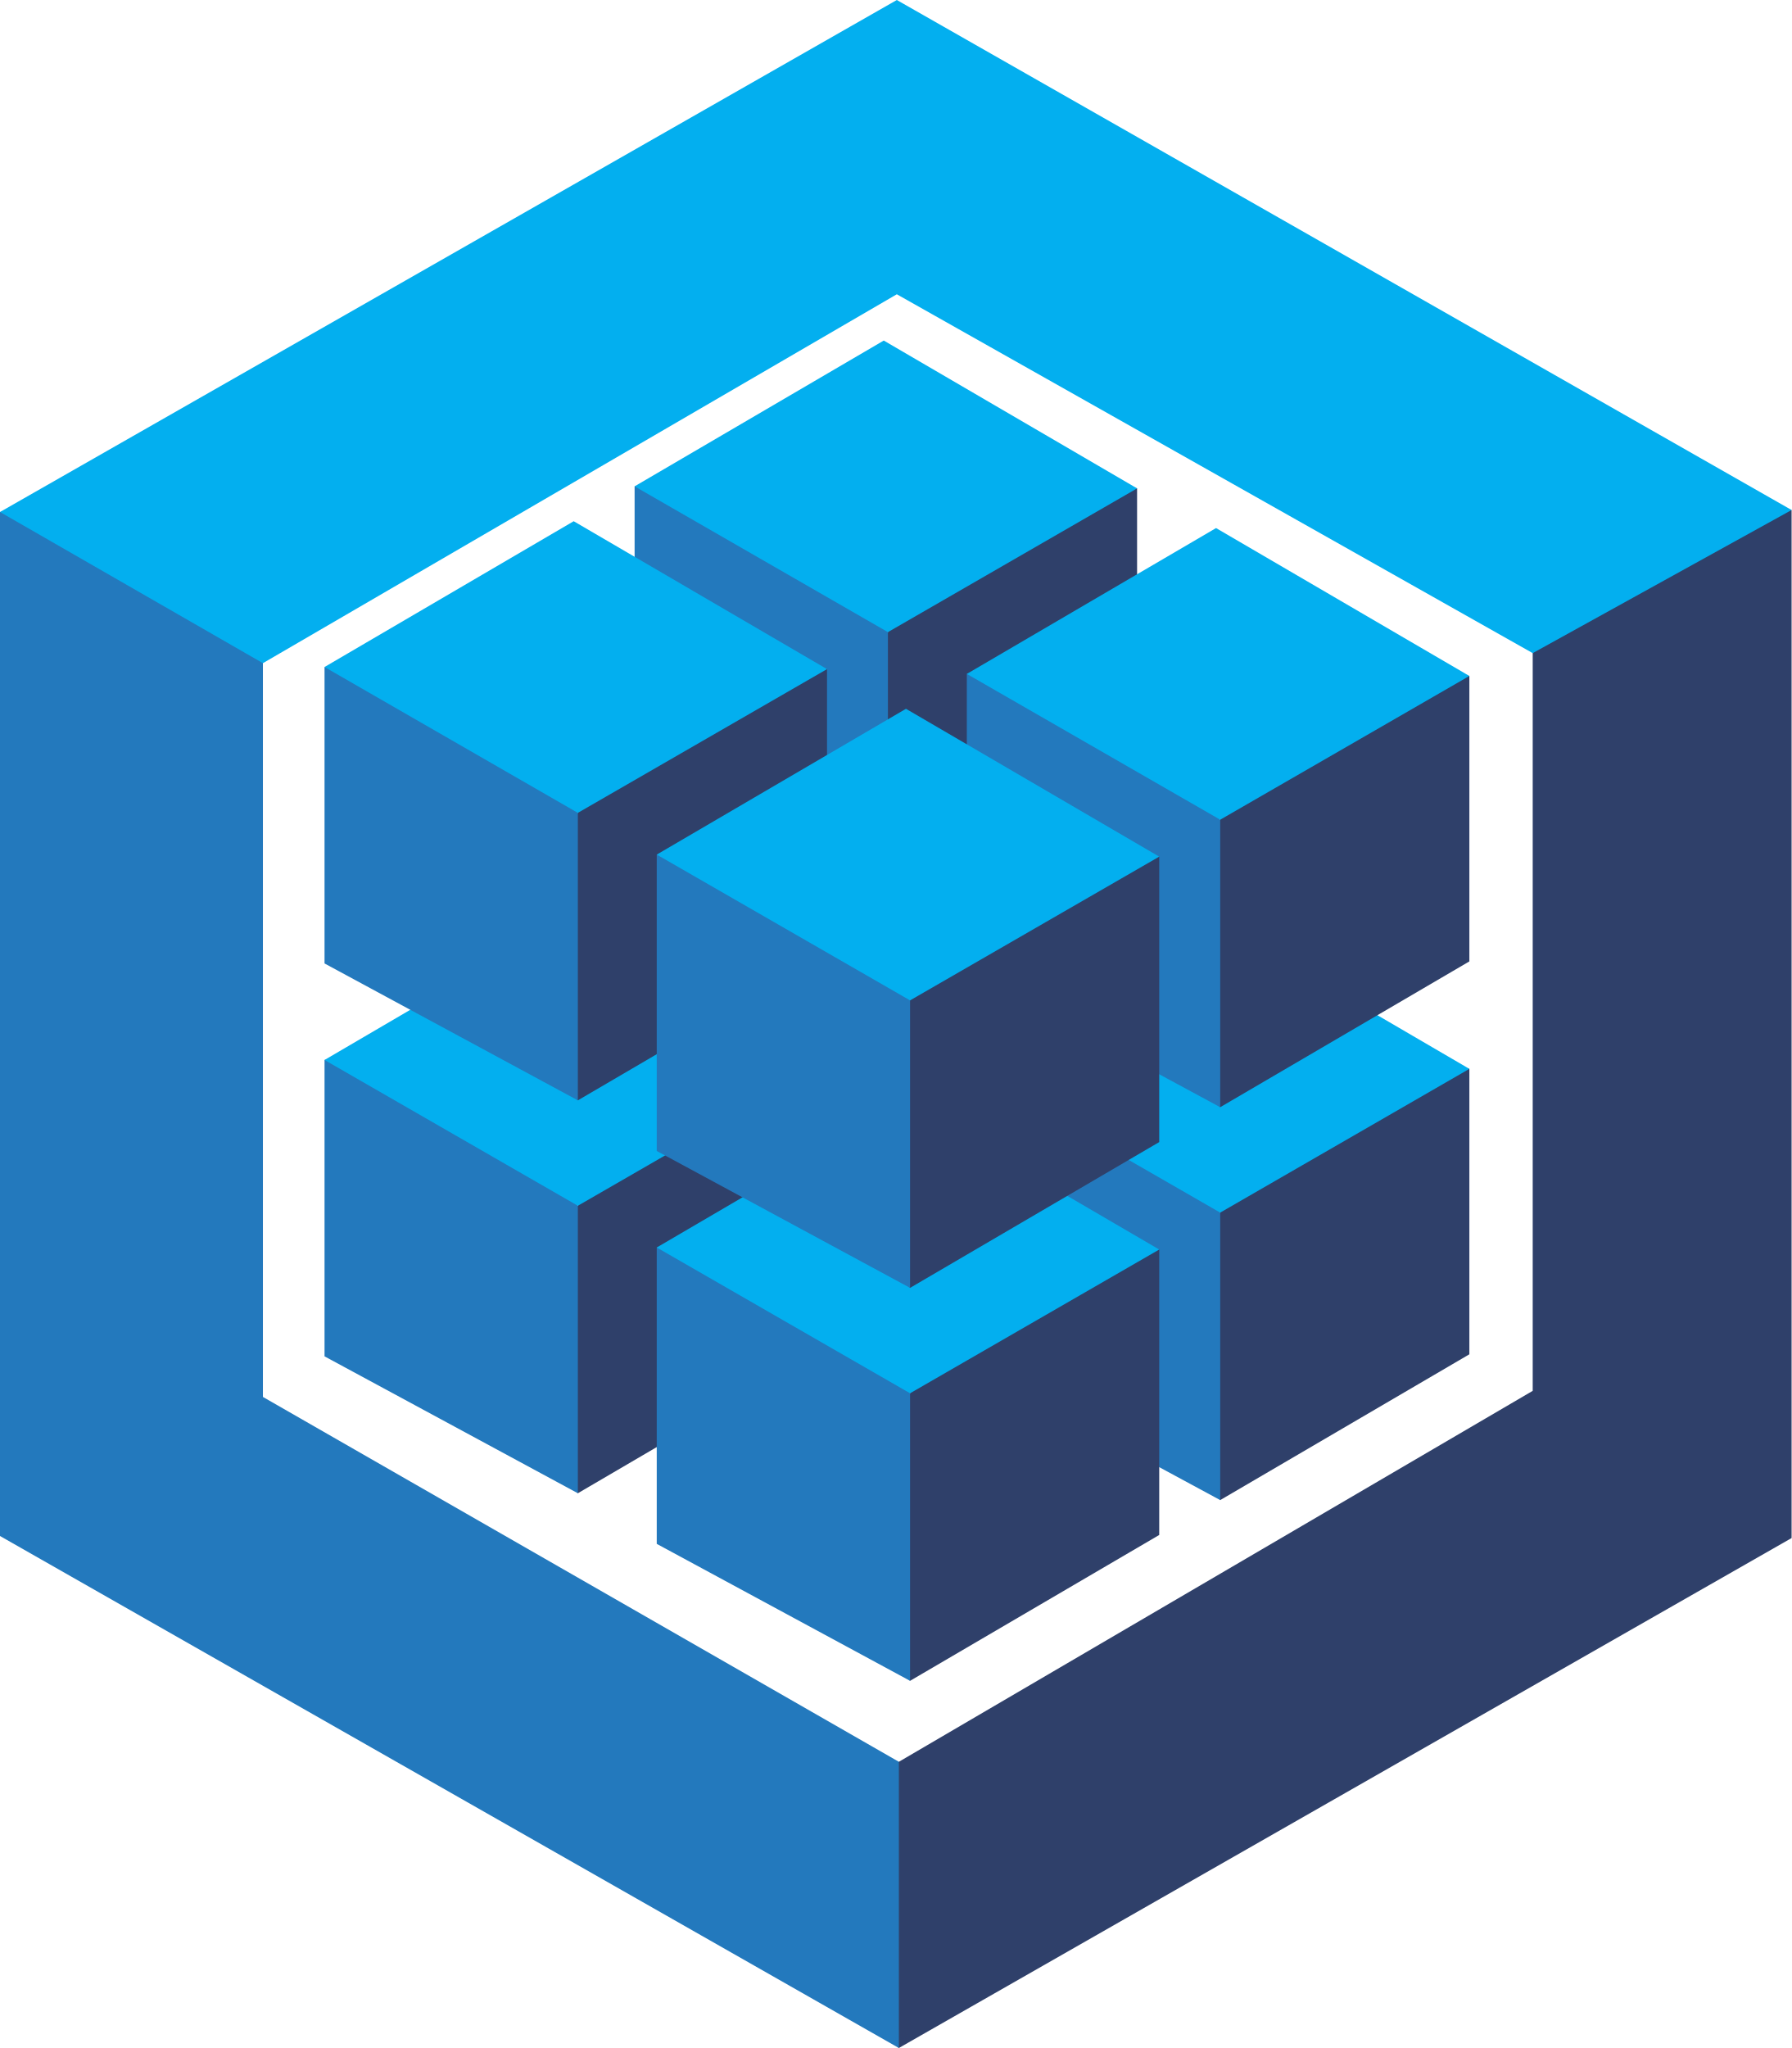
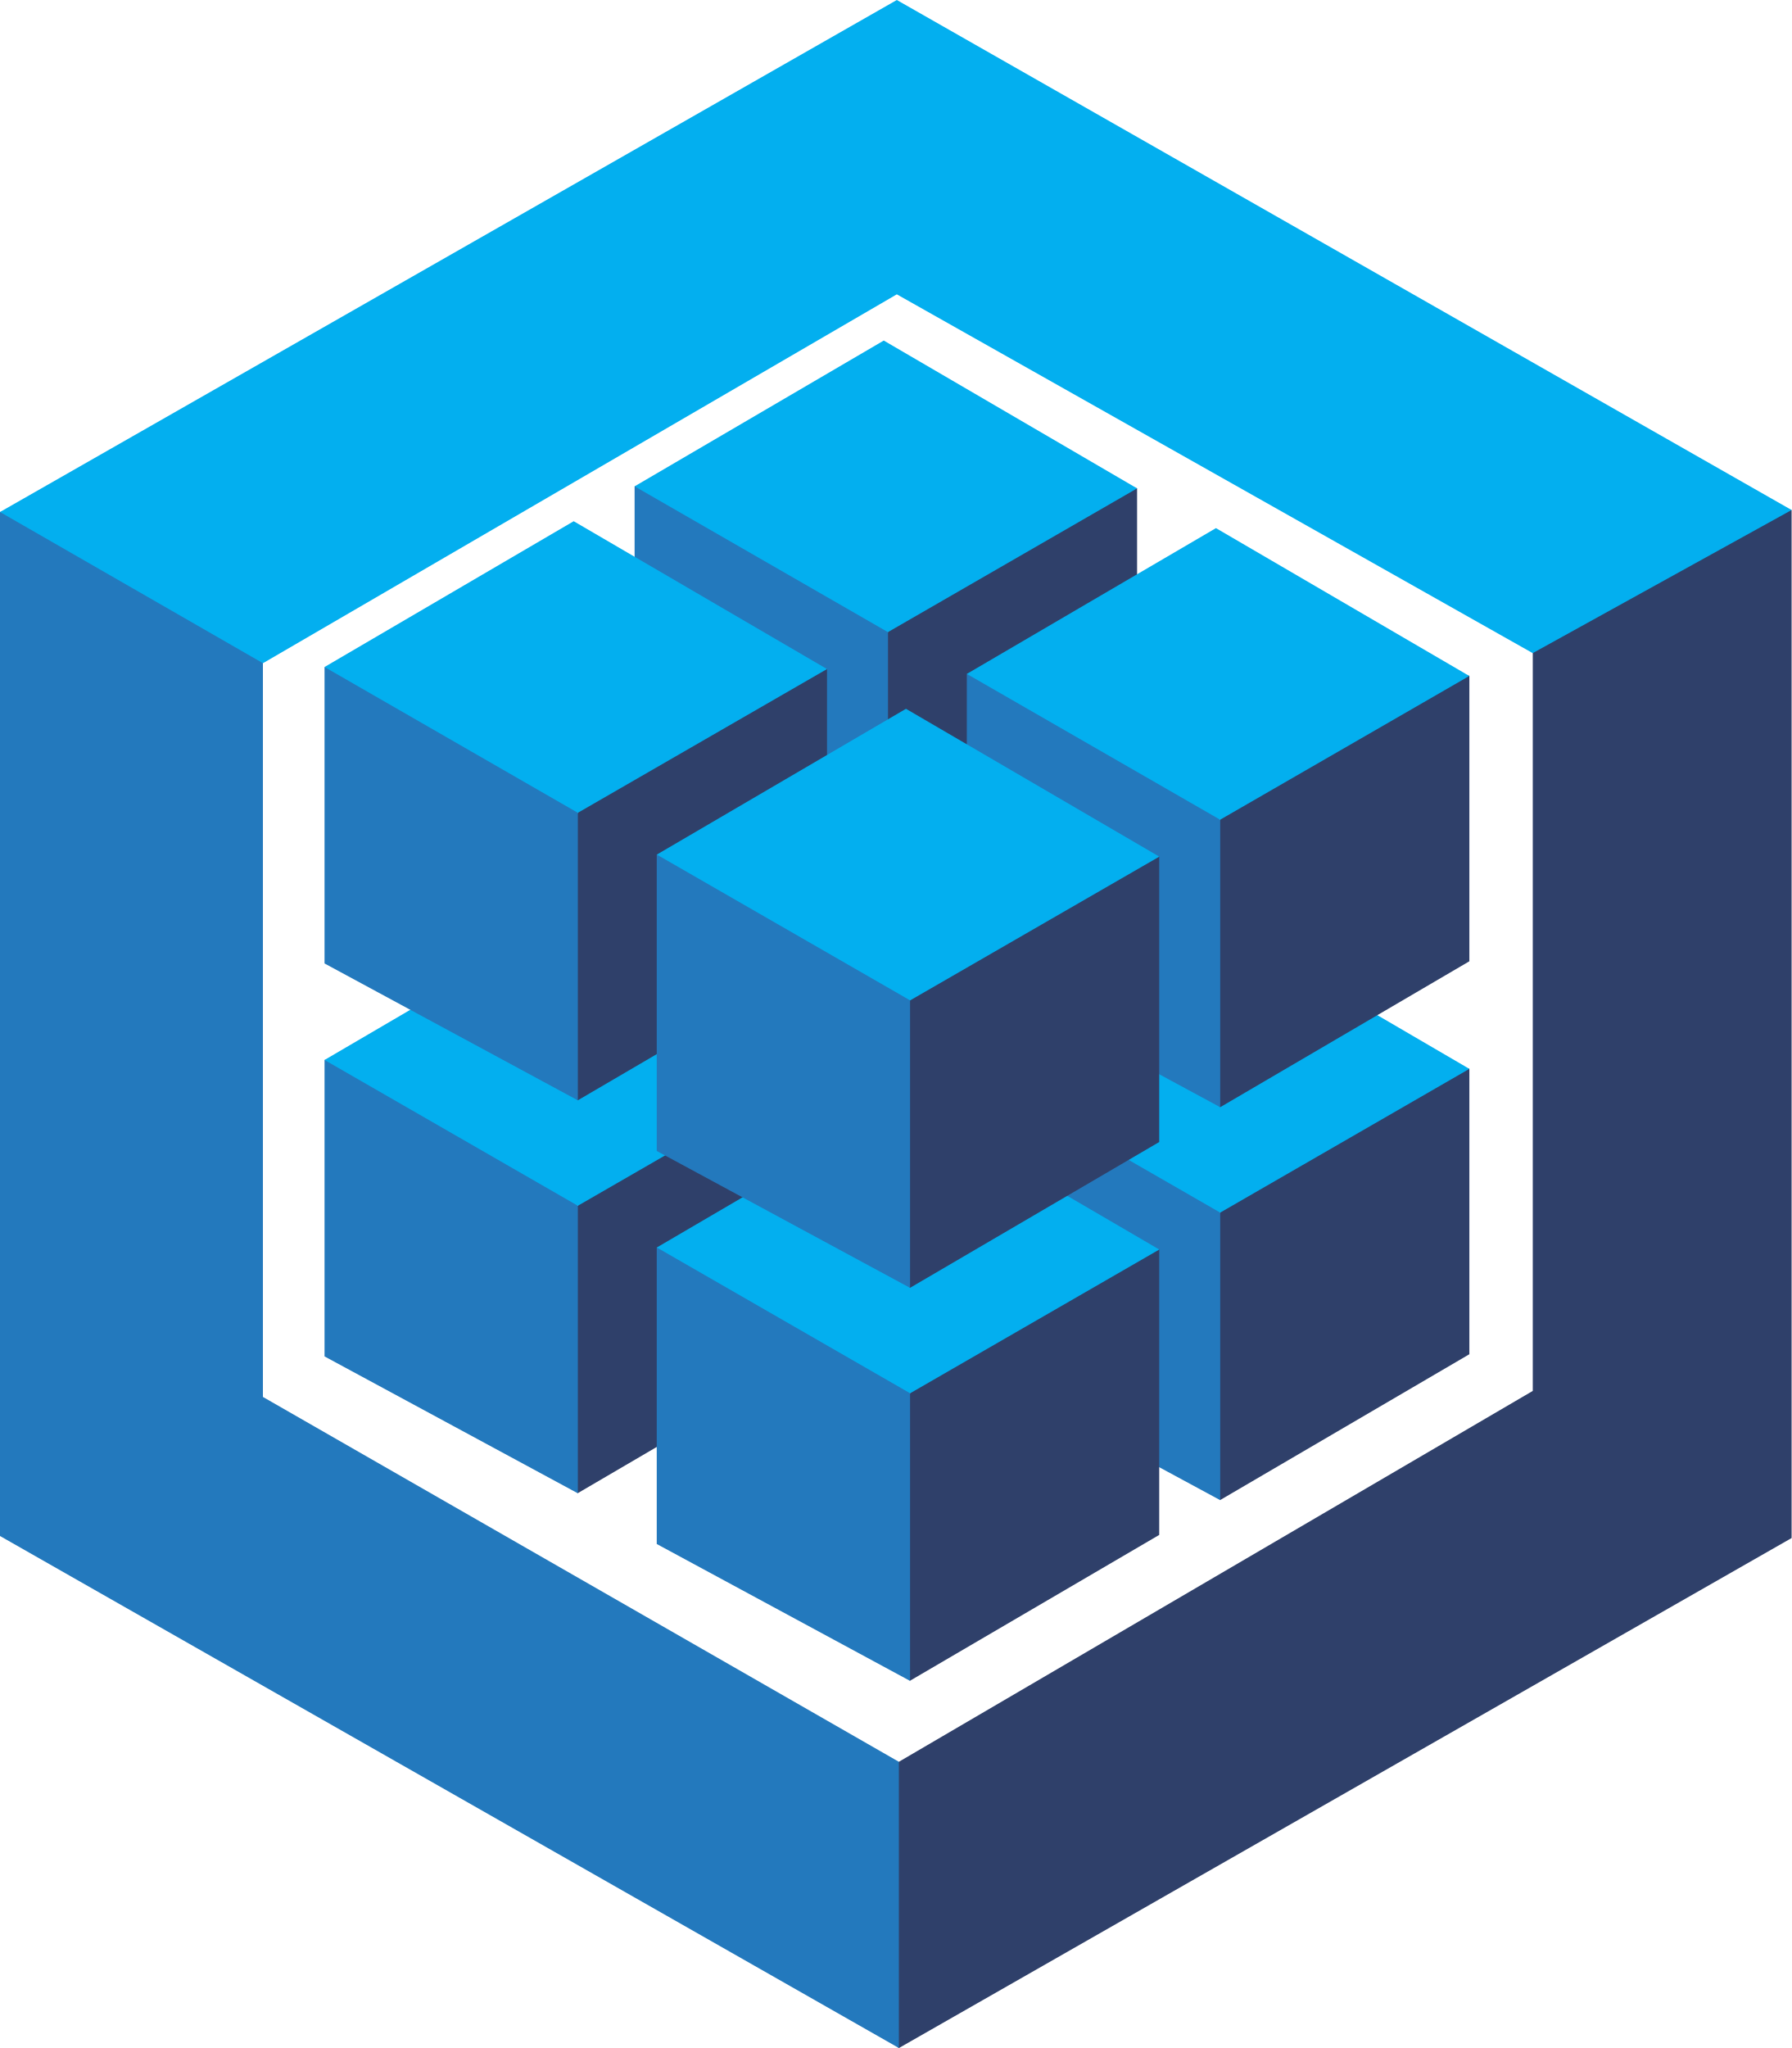
- <svg xmlns="http://www.w3.org/2000/svg" width="28" height="32" viewBox="0 0 28 32" fill="transparent">
-   <path fill="#2F406A" d="M23.954 10.205V21.732L14.048 27.528L13.958 27.608V31.916L14.048 32L28 24.032V7.969L27.868 7.937L23.935 10.111L23.954 10.205Z" />
-   <path fill="#2379BD" d="M4.109 21.827L14.048 27.528V32L0 24V8L0.144 7.978L4.066 10.233L4.109 10.362V21.827Z" />
-   <path fill="#03AFEF" d="M4.109 10.362L0 8L14.016 0L28 7.969L23.954 10.205L14.016 4.598L4.109 10.362Z" />
-   <path fill="#2F406A" d="M13.877 20.508L13.77 20.4V16.071L13.877 16.016L13.903 15.909L17.657 13.745L17.771 13.77V18.23L13.877 20.508Z" />
-   <path fill="#2379BD" d="M9.918 18.369V13.738L10.027 13.733L13.845 15.93L13.877 16.016V20.508L9.918 18.369Z" />
-   <path fill="#03AFEF" d="M13.812 11.46L9.918 13.738L13.877 16.016L17.771 13.77L13.812 11.46Z" />
-   <path fill="#2F406A" d="M9.031 23.332L8.924 23.223V18.895L9.031 18.84L9.057 18.733L12.81 16.568L12.925 16.594V21.054L9.031 23.332Z" />
-   <path fill="#2379BD" d="M5.072 21.193V16.562L5.181 16.556L8.999 18.753L9.031 18.84V23.332L5.072 21.193Z" />
-   <path fill="#03AFEF" d="M8.966 14.284L5.072 16.562L9.031 18.84L12.925 16.594L8.966 14.284Z" />
-   <path fill="#2F406A" d="M19.07 23.439L18.962 23.33V19.002L19.07 18.947L19.096 18.84L22.849 16.675L22.964 16.701V21.161L19.07 23.439Z" />
-   <path fill="#2379BD" d="M15.11 21.3V16.669L15.219 16.663L19.037 18.86L19.07 18.947V23.439L15.11 21.3Z" />
-   <path fill="#03AFEF" d="M19.005 14.391L15.11 16.669L19.07 18.947L22.964 16.701L19.005 14.391Z" />
-   <path fill="#2F406A" d="M14.223 26.263L14.116 26.154V21.825L14.223 21.77L14.25 21.664L18.003 19.499L18.117 19.524V23.984L14.223 26.263Z" />
-   <path fill="#2379BD" d="M10.264 24.123V19.492L10.373 19.487L14.191 21.684L14.223 21.77V26.263L10.264 24.123Z" />
-   <path fill="#03AFEF" d="M14.159 17.214L10.264 19.492L14.223 21.77L18.117 19.524L14.159 17.214Z" />
-   <path fill="#2F406A" d="M13.877 14.369L13.77 14.261V9.932L13.877 9.877L13.903 9.77L17.657 7.606L17.771 7.631V12.091L13.877 14.369Z" />
-   <path fill="#2379BD" d="M9.918 12.23V7.599L10.027 7.594L13.845 9.79L13.877 9.877V14.369L9.918 12.23Z" />
-   <path fill="#03AFEF" d="M13.812 5.321L9.918 7.599L13.877 9.877L17.771 7.631L13.812 5.321Z" />
-   <path fill="#2F406A" d="M9.031 17.193L8.924 17.084V12.756L9.031 12.701L9.057 12.594L12.81 10.429L12.925 10.455V14.915L9.031 17.193Z" />
-   <path fill="#2379BD" d="M5.072 15.054V10.422L5.181 10.417L8.999 12.614L9.031 12.701V17.193L5.072 15.054Z" />
-   <path fill="#03AFEF" d="M8.966 8.144L5.072 10.422L9.031 12.701L12.925 10.455L8.966 8.144Z" />
-   <path fill="#2F406A" d="M19.07 17.3L18.962 17.191V12.863L19.07 12.808L19.096 12.701L22.849 10.536L22.964 10.562V15.022L19.07 17.3Z" />
-   <path fill="#2379BD" d="M15.11 15.161V10.53L15.219 10.524L19.037 12.721L19.07 12.808V17.3L15.11 15.161Z" />
-   <path fill="#03AFEF" d="M19.005 8.251L15.11 10.53L19.07 12.808L22.964 10.562L19.005 8.251Z" />
-   <path fill="#2F406A" d="M14.223 20.123L14.116 20.015V15.686L14.223 15.631L14.25 15.524L18.003 13.36L18.117 13.385V17.845L14.223 20.123Z" />
-   <path fill="#2379BD" d="M10.264 17.984V13.353L10.373 13.348L14.191 15.545L14.223 15.631V20.123L10.264 17.984Z" />
-   <path fill="#03AFEF" d="M14.159 11.075L10.264 13.353L14.223 15.631L18.117 13.385L14.159 11.075Z" />
+ <svg xmlns="http://www.w3.org/2000/svg" xmlns:xlink="http://www.w3.org/1999/xlink" width="28" height="32" fill="transparent">
+   <style>
+     
+     .B {
+       fill: #2f406a
+     }
+ 
+     .C {
+       fill: #2379bd
+     }
+ 
+     .D {
+       fill: #03afef
+     }
+     
+   </style>
+   <path d="M23.955 10.205v11.528l-9.907 5.795-.09.081v4.308l.09.084L28 24.032V7.969l-.132-.032-3.934 2.174.02.094z" class="B" />
+   <path d="M4.109 21.827l9.939 5.701V32L0 24V8l.144-.022 3.922 2.255.043.129v11.465z" class="C" />
+   <path d="M4.109 10.362L0 8l14.016-8L28 7.969l-4.046 2.236-9.938-5.606-9.907 5.764z" class="D" />
+   <use xlink:href="#B" class="B" />
+   <path d="M9.918 18.369v-4.631l.109-.005 3.818 2.197.033.087v4.492l-3.959-2.139z" class="C" />
+   <use xlink:href="#C" class="D" />
+   <path d="M9.031 23.332l-.108-.109v-4.329l.108-.055.026-.107 3.753-2.165.115.025v4.46l-3.894 2.278z" class="B" />
+   <path d="M5.072 21.193v-4.631l.109-.005 3.818 2.197.032.087v4.492l-3.959-2.139z" class="C" />
+   <use xlink:href="#C" x="-4.846" y="2.824" class="D" />
+   <use xlink:href="#B" x="5.193" y="2.931" class="B" />
+   <path d="M15.11 21.3v-4.631l.109-.005 3.818 2.197.033.087v4.492L15.11 21.3z" class="C" />
+   <use xlink:href="#C" x="5.193" y="2.931" class="D" />
+   <path d="M14.223 26.263l-.107-.109v-4.329l.107-.055.026-.107 3.753-2.165.115.025v4.46l-3.894 2.278z" class="B" />
+   <path d="M10.264 24.124v-4.631l.109-.005 3.818 2.197.032.087v4.492l-3.959-2.139z" class="C" />
+   <use xlink:href="#C" x="0.347" y="5.754" class="D" />
+   <path d="M13.877 14.369l-.108-.109V9.932l.108-.055.026-.107 3.753-2.165.115.025v4.46l-3.894 2.278z" class="B" />
+   <path d="M9.918 12.23V7.599l.109-.005 3.818 2.197.033.087v4.492L9.918 12.23z" class="C" />
+   <path d="M13.812 5.321L9.918 7.599l3.959 2.278 3.894-2.246-3.959-2.31z" class="D" />
+   <use xlink:href="#B" x="-4.846" y="-3.315" class="B" />
+   <path d="M5.072 15.054v-4.631l.109-.005 3.818 2.197.032.086v4.492l-3.959-2.139z" class="C" />
+   <use xlink:href="#C" x="-4.846" y="-3.316" class="D" />
+   <path d="M19.07 17.3l-.108-.109v-4.329l.108-.055.026-.107 3.753-2.165.115.025v4.46L19.07 17.3z" class="B" />
+   <path d="M15.11 15.161V10.53l.109-.005 3.818 2.197.033.087V17.3l-3.959-2.139z" class="C" />
+   <path d="M19.005 8.251L15.11 10.53l3.959 2.278 3.894-2.246-3.959-2.31z" class="D" />
+   <path d="M14.223 20.123l-.107-.108v-4.329l.107-.055.026-.107 3.753-2.165.115.025v4.46l-3.894 2.278z" class="B" />
+   <path d="M10.264 17.984v-4.631l.109-.005 3.818 2.197.032.086v4.492l-3.959-2.139z" class="C" />
+   <use xlink:href="#C" x="0.347" y="-0.385" class="D" />
+   <defs>
+     <path id="B" d="M13.877 20.508l-.108-.108v-4.329l.108-.055.026-.107 3.753-2.165.115.025v4.46l-3.894 2.278z" />
+     <path id="C" d="M13.812 11.46l-3.894 2.278 3.959 2.278 3.894-2.246-3.959-2.31z" />
+   </defs>
</svg>
